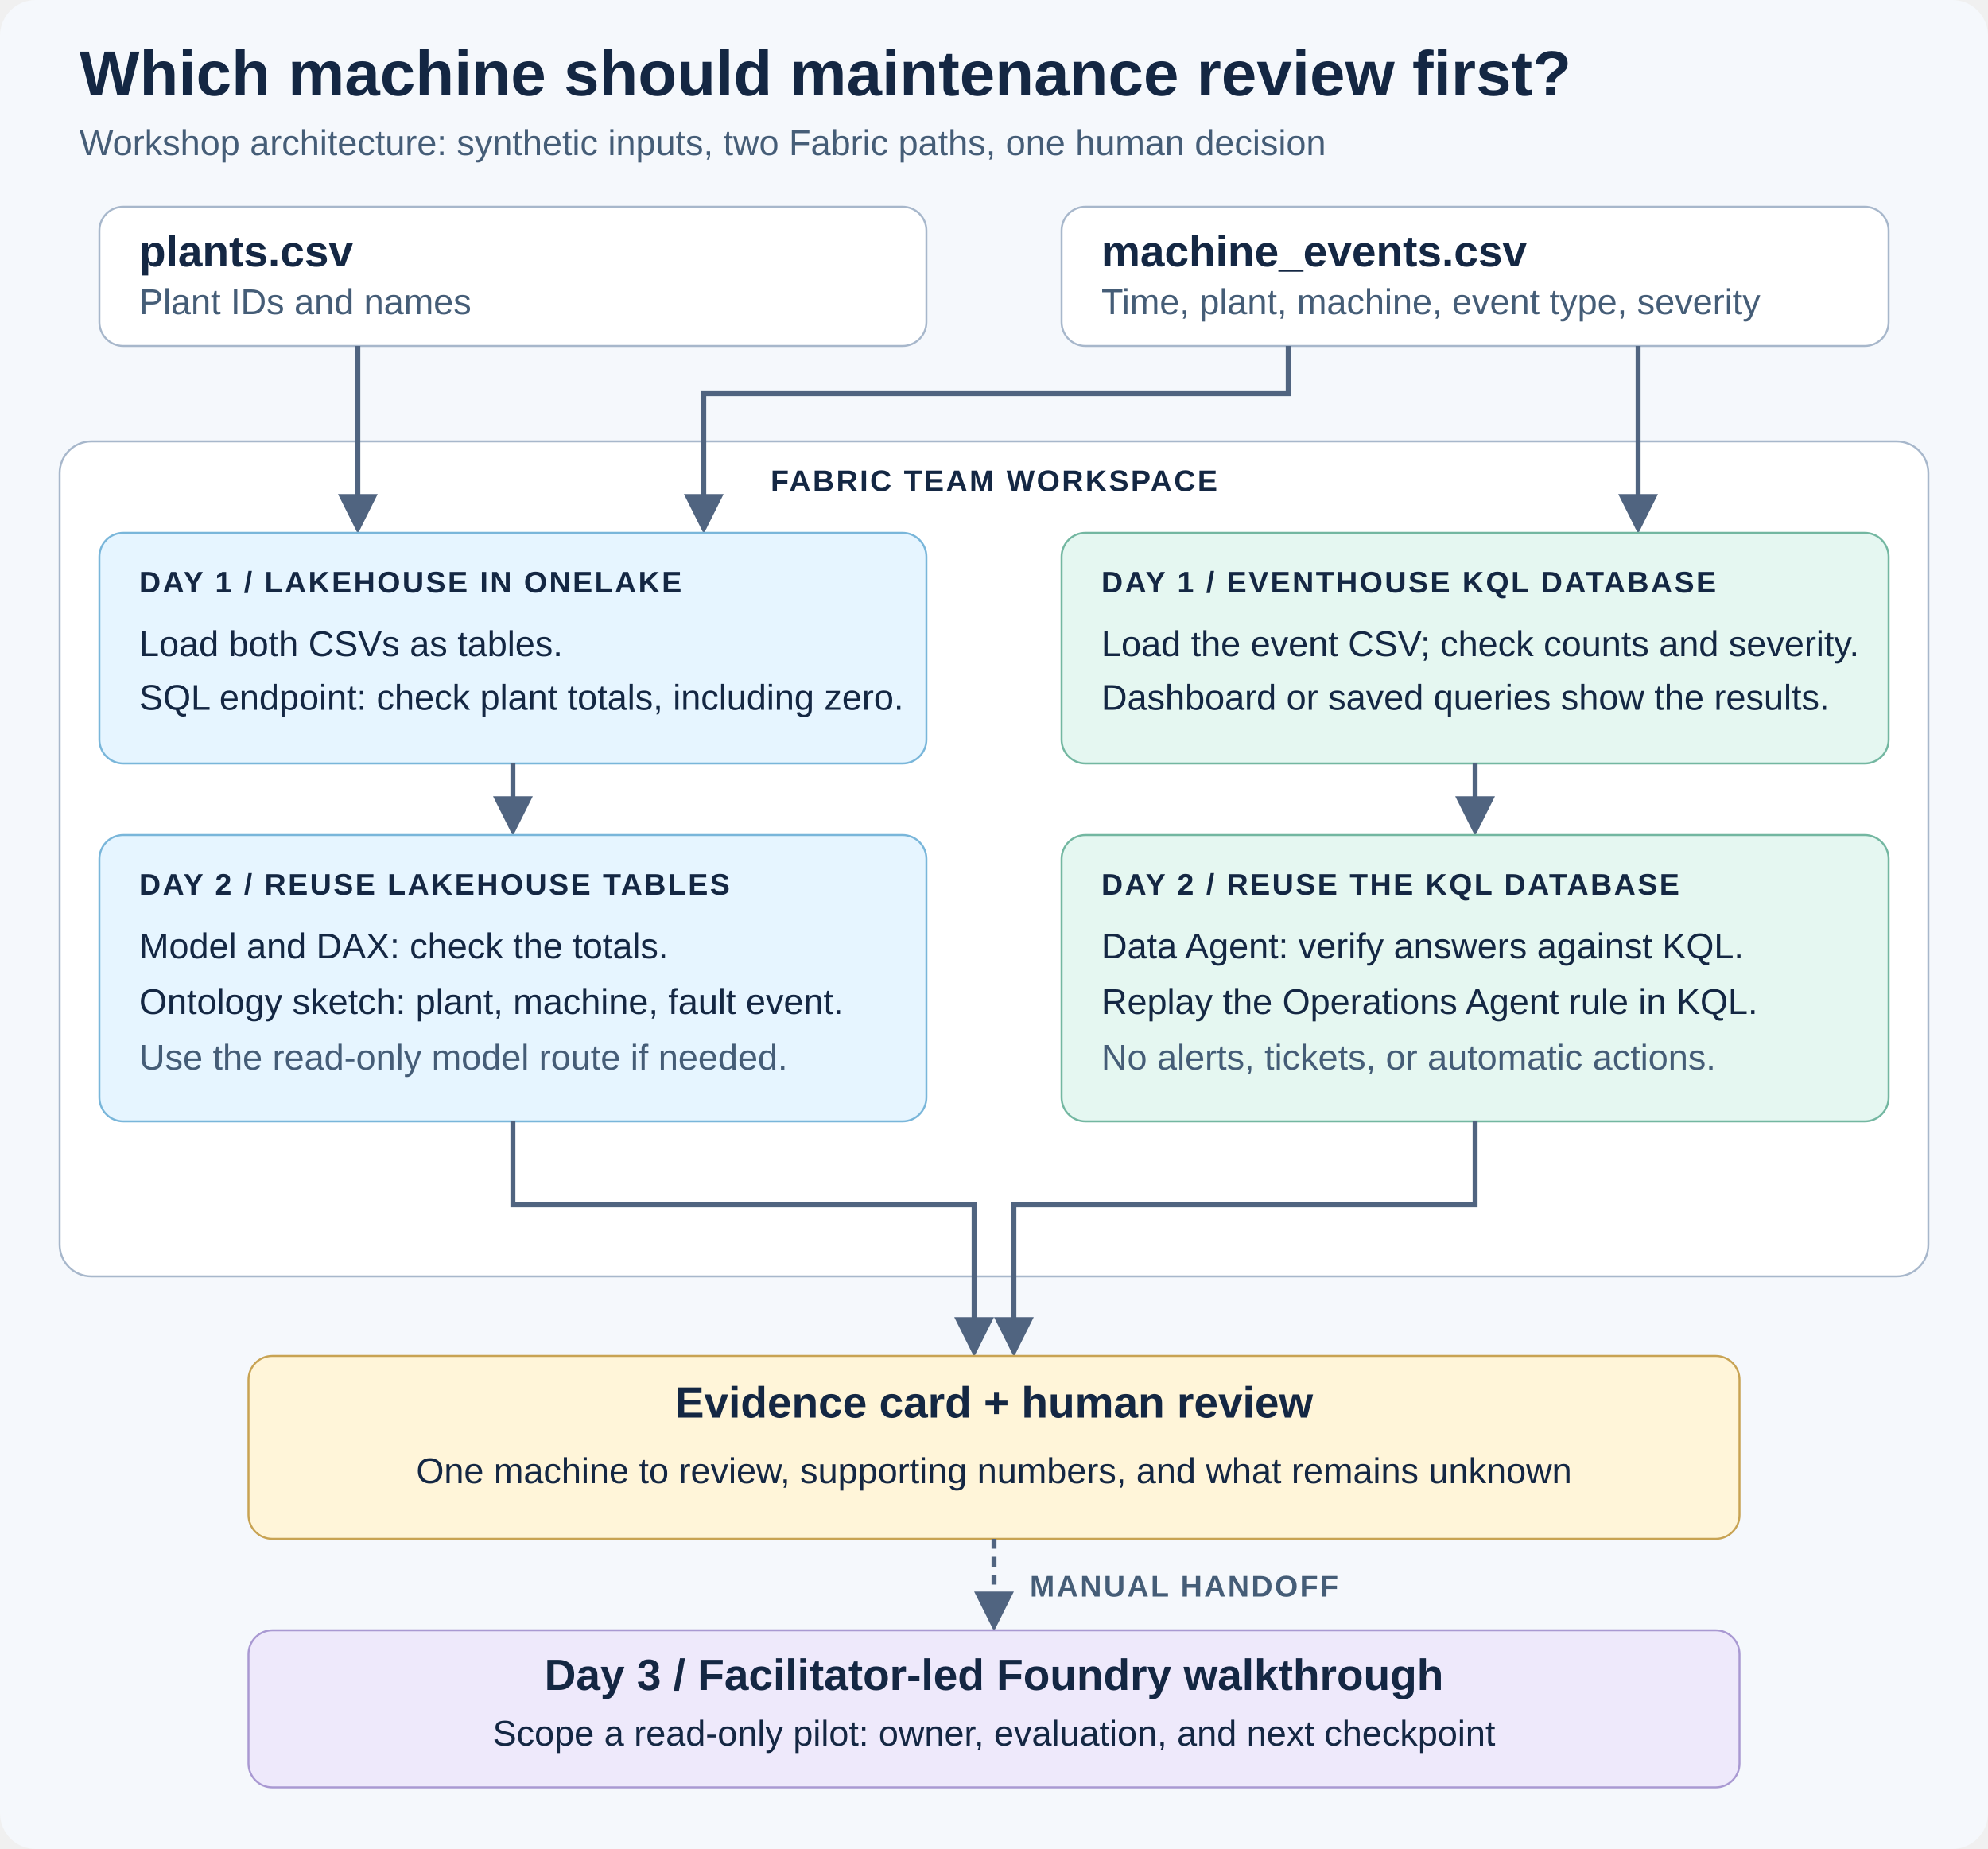
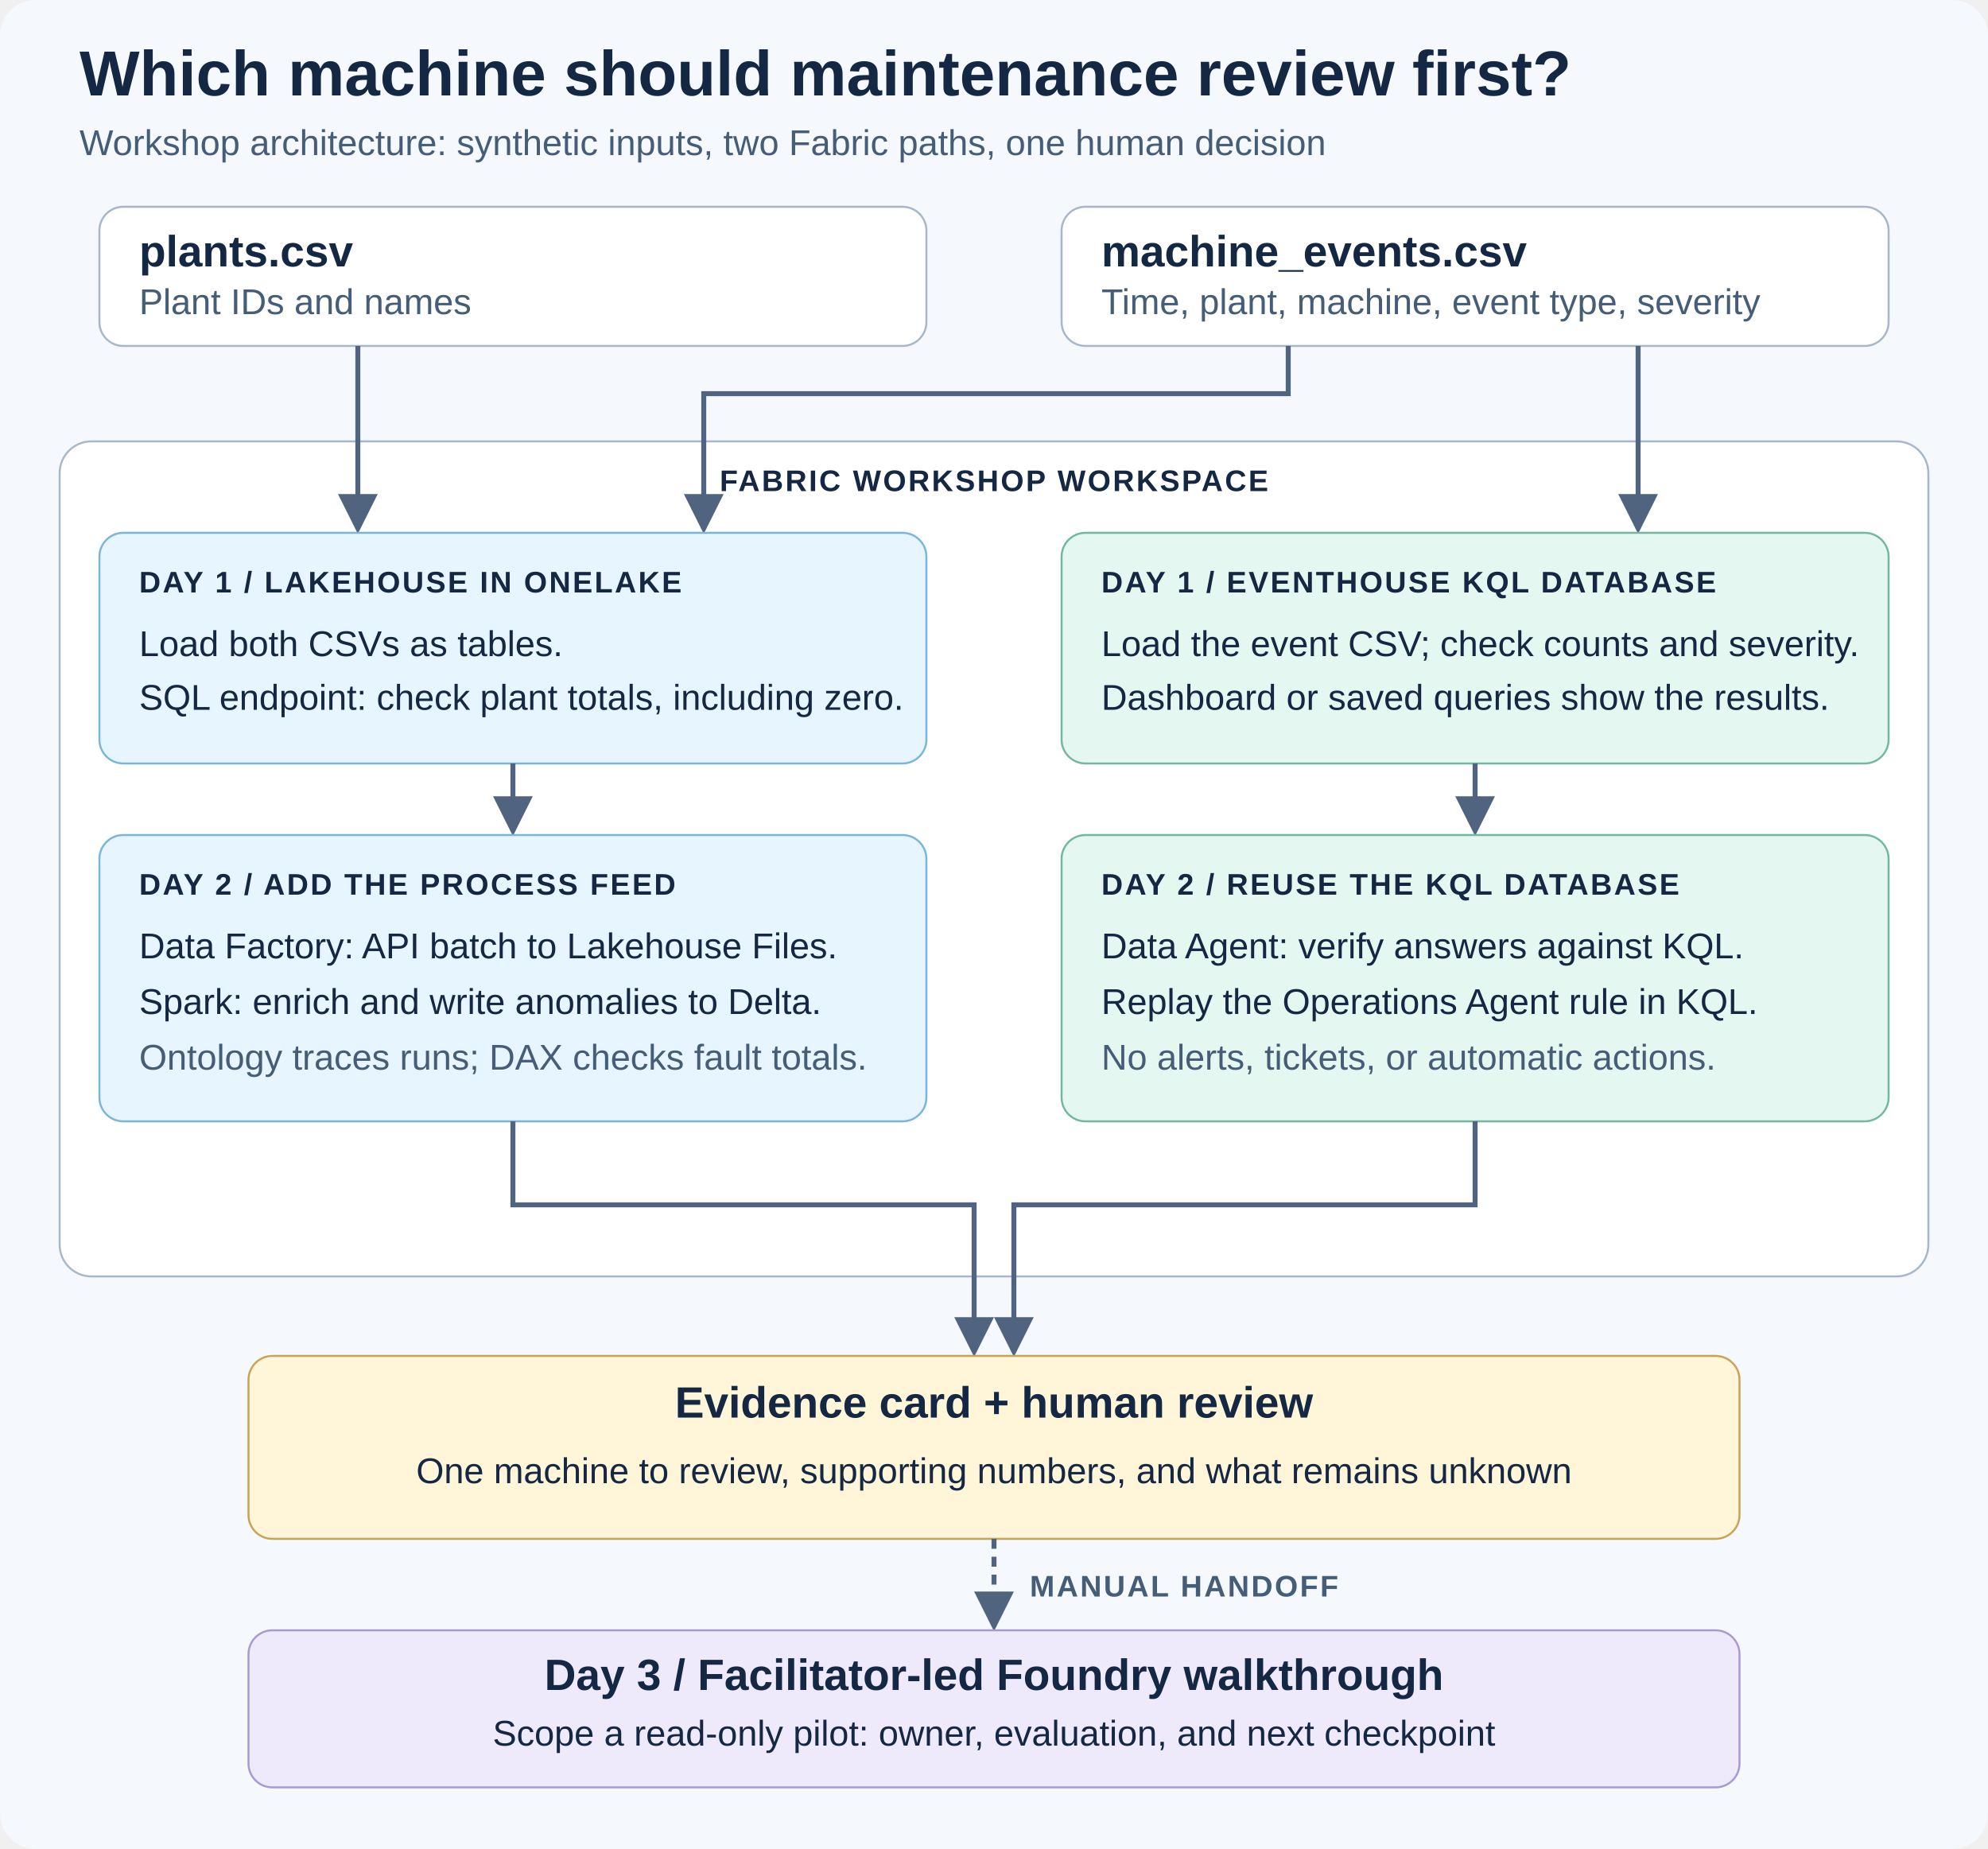
<svg xmlns="http://www.w3.org/2000/svg" viewBox="0 0 1000 930" width="1000" height="930" role="img" aria-labelledby="title desc">
  <defs>
    <marker id="arrow" markerWidth="8" markerHeight="8" refX="7" refY="4" orient="auto">
      <path d="M0 0L8 4L0 8Z" fill="#506480" />
    </marker>
    <style>
      text { font-family: "Segoe UI", Arial, sans-serif; fill: #142743; }
      .title { font-size: 32px; font-weight: 700; }
      .heading { font-size: 22px; font-weight: 700; }
      .body { font-size: 18px; }
      .label { font-size: 15px; font-weight: 700; letter-spacing: 1px; }
      .muted { fill: #455d77; }
      .arrow { fill: none; stroke: #506480; stroke-width: 2.5; marker-end: url(#arrow); }
    </style>
  </defs>
  <rect width="1000" height="930" rx="18" fill="#f5f8fc" />
  <text x="40" y="48" class="title">Which machine should maintenance review first?</text>
  <text x="40" y="78" class="body muted">Workshop architecture: synthetic inputs, two Fabric paths, one human decision</text>
  <rect x="50" y="104" width="416" height="70" rx="12" fill="#fff" stroke="#a7b7cb" />
  <rect x="534" y="104" width="416" height="70" rx="12" fill="#fff" stroke="#a7b7cb" />
  <text x="70" y="134" class="heading">plants.csv</text>
  <text x="70" y="158" class="body muted">Plant IDs and names</text>
  <text x="554" y="134" class="heading">machine_events.csv</text>
  <text x="554" y="158" class="body muted">Time, plant, machine, event type, severity</text>
  <rect x="30" y="222" width="940" height="420" rx="16" fill="#fff" stroke="#a7b7cb" />
  <path class="arrow" d="M180 174V266" />
  <path class="arrow" d="M648 174V198H354V266" />
  <path class="arrow" d="M824 174V266" />
-   <text x="500" y="247" text-anchor="middle" class="label">FABRIC TEAM WORKSPACE</text>
+   <text x="500" y="247" text-anchor="middle" class="label">FABRIC WORKSHOP WORKSPACE</text>
  <rect x="50" y="268" width="416" height="116" rx="12" fill="#e6f5ff" stroke="#79b6da" />
  <rect x="534" y="268" width="416" height="116" rx="12" fill="#e5f7f1" stroke="#73b7a1" />
  <text x="70" y="298" class="label">DAY 1 / LAKEHOUSE IN ONELAKE</text>
  <text x="70" y="330" class="body">Load both CSVs as tables.</text>
  <text x="70" y="357" class="body">SQL endpoint: check plant totals, including zero.</text>
  <text x="554" y="298" class="label">DAY 1 / EVENTHOUSE KQL DATABASE</text>
  <text x="554" y="330" class="body">Load the event CSV; check counts and severity.</text>
  <text x="554" y="357" class="body">Dashboard or saved queries show the results.</text>
  <path class="arrow" d="M258 384V418" />
  <path class="arrow" d="M742 384V418" />
  <rect x="50" y="420" width="416" height="144" rx="12" fill="#e6f5ff" stroke="#79b6da" />
  <rect x="534" y="420" width="416" height="144" rx="12" fill="#e5f7f1" stroke="#73b7a1" />
-   <text x="70" y="450" class="label">DAY 2 / REUSE LAKEHOUSE TABLES</text>
-   <text x="70" y="482" class="body">Model and DAX: check the totals.</text>
-   <text x="70" y="510" class="body">Ontology sketch: plant, machine, fault event.</text>
-   <text x="70" y="538" class="body muted">Use the read-only model route if needed.</text>
+   <text x="70" y="450" class="label">DAY 2 / ADD THE PROCESS FEED</text>
+   <text x="70" y="482" class="body">Data Factory: API batch to Lakehouse Files.</text>
+   <text x="70" y="510" class="body">Spark: enrich and write anomalies to Delta.</text>
+   <text x="70" y="538" class="body muted">Ontology traces runs; DAX checks fault totals.</text>
  <text x="554" y="450" class="label">DAY 2 / REUSE THE KQL DATABASE</text>
  <text x="554" y="482" class="body">Data Agent: verify answers against KQL.</text>
  <text x="554" y="510" class="body">Replay the Operations Agent rule in KQL.</text>
  <text x="554" y="538" class="body muted">No alerts, tickets, or automatic actions.</text>
  <path class="arrow" d="M258 564V606H490V680" />
  <path class="arrow" d="M742 564V606H510V680" />
  <rect x="125" y="682" width="750" height="92" rx="12" fill="#fff5d9" stroke="#c8a353" />
  <text x="500" y="713" text-anchor="middle" class="heading">Evidence card + human review</text>
  <text x="500" y="746" text-anchor="middle" class="body">One machine to review, supporting numbers, and what remains unknown</text>
  <path class="arrow" d="M500 774V818" stroke-dasharray="5 4" />
  <text x="518" y="803" class="label muted">MANUAL HANDOFF</text>
  <rect x="125" y="820" width="750" height="79" rx="12" fill="#eee9fb" stroke="#a999d2" />
  <text x="500" y="850" text-anchor="middle" class="heading">Day 3 / Facilitator-led Foundry walkthrough</text>
  <text x="500" y="878" text-anchor="middle" class="body">Scope a read-only pilot: owner, evaluation, and next checkpoint</text>
</svg>
